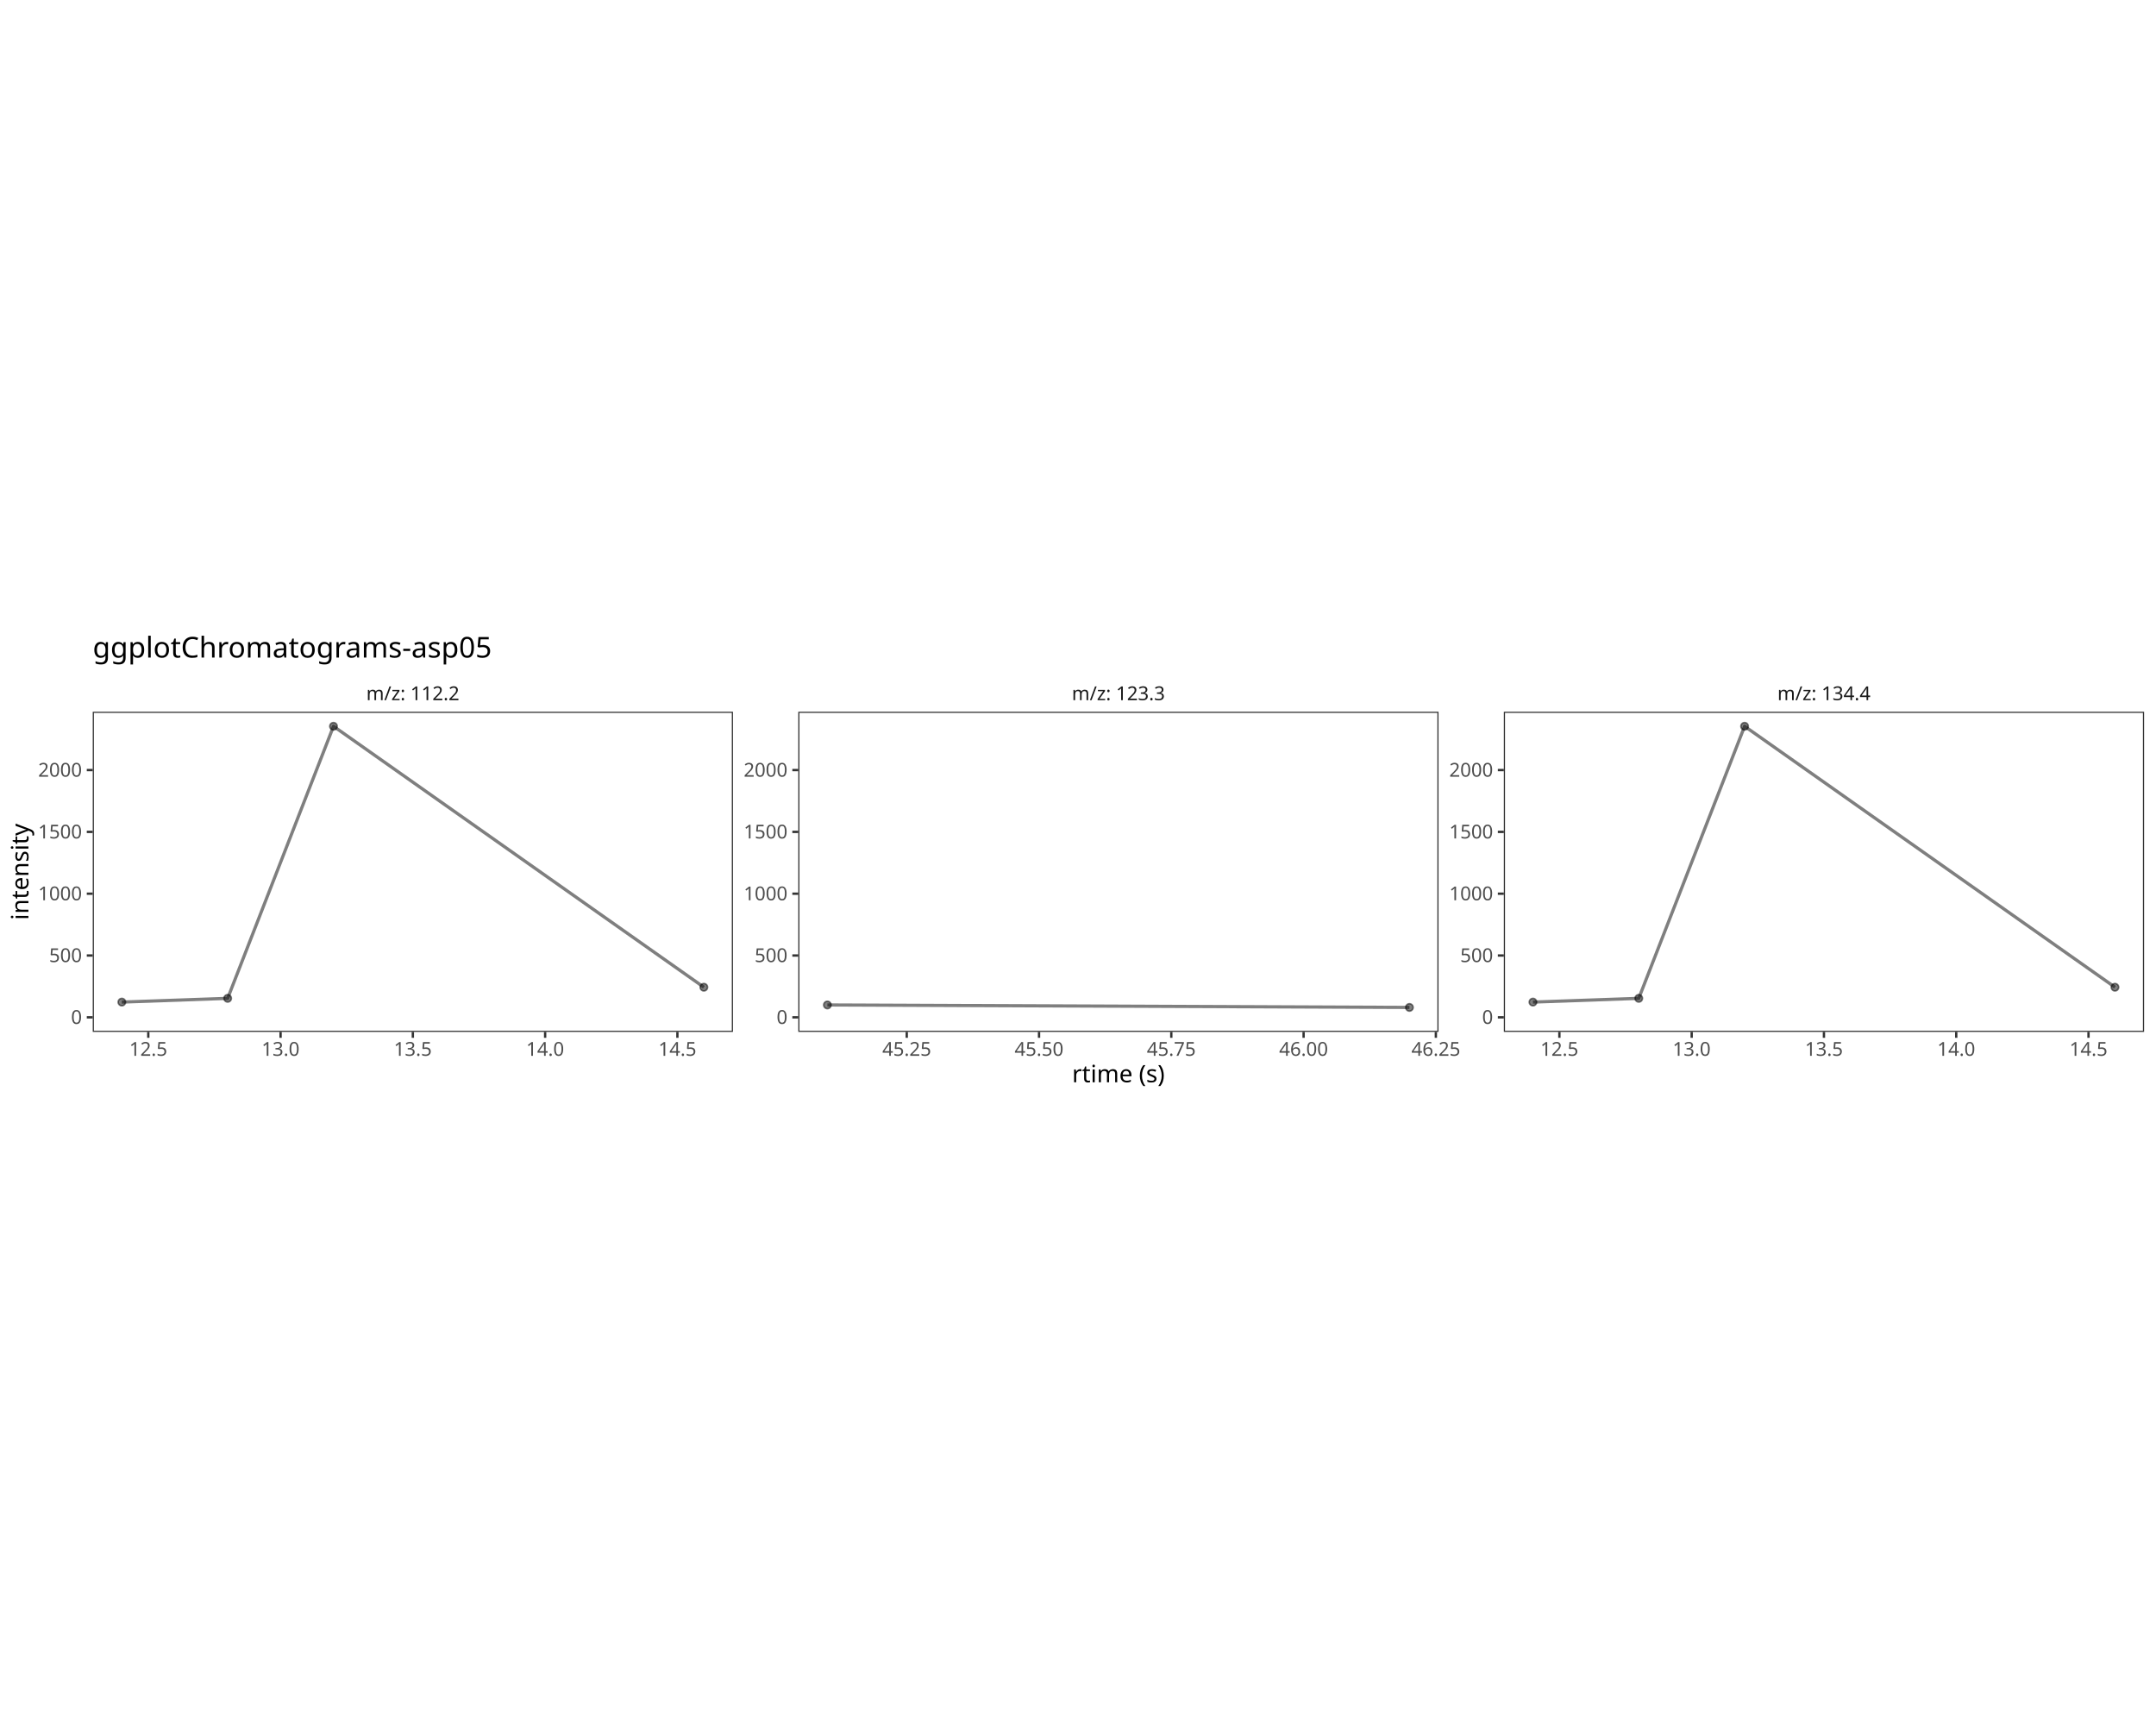
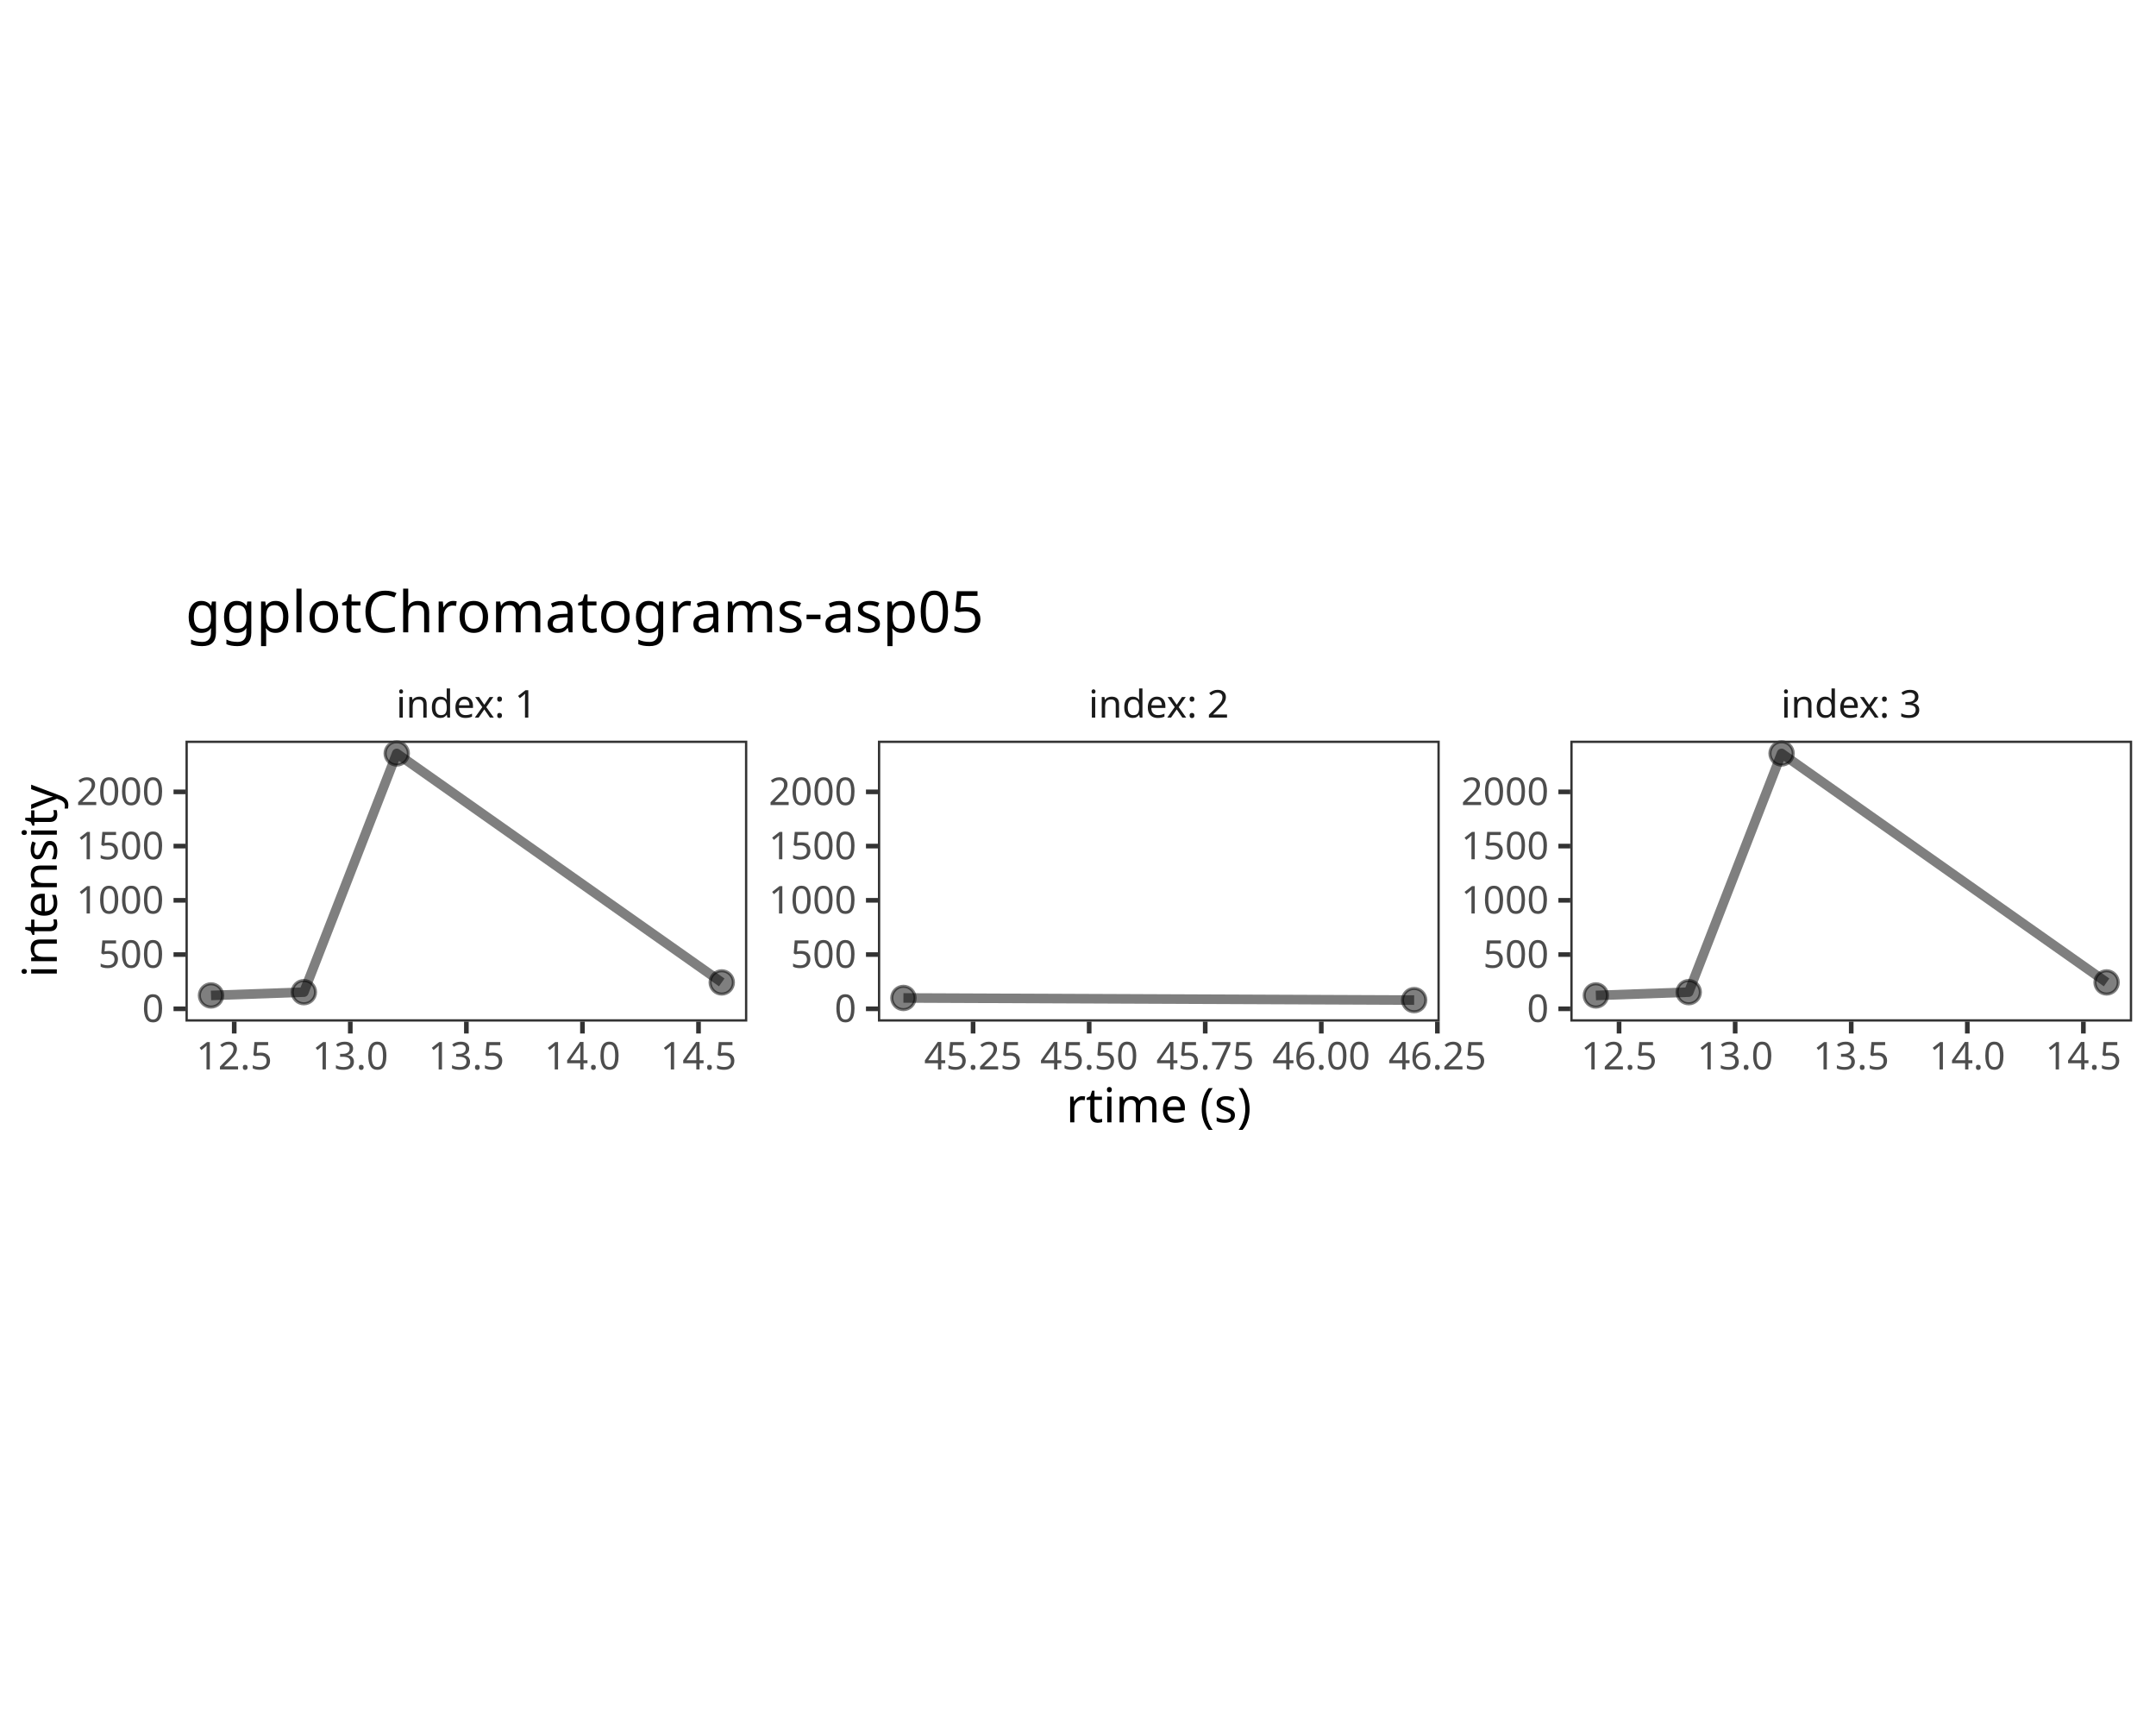
<svg xmlns="http://www.w3.org/2000/svg" class="svglite" data-engine-version="2.0" width="720.00pt" height="576.00pt" viewBox="0 0 720.00 576.00">
  <defs>
    <style type="text/css">
    .svglite line, .svglite polyline, .svglite polygon, .svglite path, .svglite rect, .svglite circle {
      fill: none;
      stroke: #000000;
      stroke-linecap: round;
      stroke-linejoin: round;
      stroke-miterlimit: 10.00;
    }
  </style>
  </defs>
  <rect width="100%" height="100%" style="stroke: none; fill: #FFFFFF;" />
  <defs>
    <clipPath id="cpMC4wMHw3MjAuMDB8MC4wMHw1NzYuMDA=">
      <rect x="0.00" y="0.00" width="720.00" height="576.00" />
    </clipPath>
  </defs>
  <g clip-path="url(#cpMC4wMHw3MjAuMDB8MC4wMHw1NzYuMDA=)">
</g>
  <defs>
-     <clipPath id="cpMC4wMHw3MjAuMDB8MjA4Ljk4fDM2Ny4wMg==">
-       <rect x="0.00" y="208.98" width="720.00" height="158.05" />
+     <clipPath id="cpMC4wMHw3MjAuMDB8MTg5Ljk1fDM4Ni4wNQ==">
+       <rect x="0" y="189.95" width="720.00" height="196.09" />
    </clipPath>
  </defs>
-   <g clip-path="url(#cpMC4wMHw3MjAuMDB8MjA4Ljk4fDM2Ny4wMg==)">
-     <rect x="-0" y="208.98" width="720.00" height="158.05" style="stroke-width: 0.78; stroke: #FFFFFF; fill: #FFFFFF;" />
+   <g clip-path="url(#cpMC4wMHw3MjAuMDB8MTg5Ljk1fDM4Ni4wNQ==)">
+     <rect x="0" y="189.95" width="720.00" height="196.09" style="stroke-width: 1.55; stroke: #FFFFFF; fill: #FFFFFF;" />
  </g>
  <g clip-path="url(#cpMC4wMHw3MjAuMDB8MC4wMHw1NzYuMDA=)">
</g>
  <defs>
-     <clipPath id="cpMzAuOTd8MjQ0Ljc4fDIzNy42NnwzNDQuNTY=">
-       <rect x="30.97" y="237.66" width="213.81" height="106.90" />
+     <clipPath id="cpNjEuOTR8MjQ5LjU2fDI0Ny4zMXwzNDEuMTI=">
+       <rect x="61.94" y="247.31" width="187.62" height="93.81" />
    </clipPath>
  </defs>
-   <g clip-path="url(#cpMzAuOTd8MjQ0Ljc4fDIzNy42NnwzNDQuNTY=)">
-     <rect x="30.97" y="237.66" width="213.81" height="106.90" style="stroke-width: 0.78; stroke: none; fill: #FFFFFF;" />
-     <polyline points="40.69,334.61 76.03,333.36 111.37,242.51 235.06,329.65 " style="stroke-width: 1.07; stroke: #000000; stroke-opacity: 0.50; stroke-linecap: butt;" />
-     <circle cx="40.69" cy="334.61" r="1.24" style="stroke-width: 0.52; stroke: #000000; stroke-opacity: 0.50; fill: #000000; fill-opacity: 0.50;" />
-     <circle cx="76.03" cy="333.36" r="1.24" style="stroke-width: 0.52; stroke: #000000; stroke-opacity: 0.50; fill: #000000; fill-opacity: 0.50;" />
-     <circle cx="111.37" cy="242.51" r="1.24" style="stroke-width: 0.52; stroke: #000000; stroke-opacity: 0.50; fill: #000000; fill-opacity: 0.50;" />
-     <circle cx="235.06" cy="329.65" r="1.24" style="stroke-width: 0.52; stroke: #000000; stroke-opacity: 0.50; fill: #000000; fill-opacity: 0.50;" />
-     <rect x="30.97" y="237.66" width="213.81" height="106.90" style="stroke-width: 0.78; stroke: #333333;" />
+   <g clip-path="url(#cpNjEuOTR8MjQ5LjU2fDI0Ny4zMXwzNDEuMTI=)">
+     <rect x="61.94" y="247.31" width="187.62" height="93.81" style="stroke-width: 1.55; stroke: none; fill: #FFFFFF;" />
+     <polyline points="70.47,332.39 101.48,331.29 132.49,251.58 241.03,328.04 " style="stroke-width: 3.20; stroke: #000000; stroke-opacity: 0.50; stroke-linecap: butt;" />
+     <circle cx="70.47" cy="332.39" r="3.90" style="stroke-width: 1.03; stroke: #000000; stroke-opacity: 0.50; fill: #000000; fill-opacity: 0.50;" />
+     <circle cx="101.48" cy="331.29" r="3.90" style="stroke-width: 1.03; stroke: #000000; stroke-opacity: 0.50; fill: #000000; fill-opacity: 0.50;" />
+     <circle cx="132.49" cy="251.58" r="3.90" style="stroke-width: 1.03; stroke: #000000; stroke-opacity: 0.50; fill: #000000; fill-opacity: 0.50;" />
+     <circle cx="241.03" cy="328.04" r="3.90" style="stroke-width: 1.03; stroke: #000000; stroke-opacity: 0.50; fill: #000000; fill-opacity: 0.50;" />
+     <rect x="61.94" y="247.31" width="187.62" height="93.81" style="stroke-width: 1.55; stroke: #333333;" />
  </g>
  <g clip-path="url(#cpMC4wMHw3MjAuMDB8MC4wMHw1NzYuMDA=)">
</g>
  <defs>
-     <clipPath id="cpMjY2LjU5fDQ4MC40MHwyMzcuNjZ8MzQ0LjU2">
-       <rect x="266.59" y="237.66" width="213.81" height="106.90" />
+     <clipPath id="cpMjkzLjE4fDQ4MC43OXwyNDcuMzF8MzQxLjEy">
+       <rect x="293.18" y="247.31" width="187.62" height="93.81" />
    </clipPath>
  </defs>
-   <g clip-path="url(#cpMjY2LjU5fDQ4MC40MHwyMzcuNjZ8MzQ0LjU2)">
-     <rect x="266.59" y="237.66" width="213.81" height="106.90" style="stroke-width: 0.78; stroke: none; fill: #FFFFFF;" />
-     <polyline points="276.31,335.57 470.68,336.39 " style="stroke-width: 1.07; stroke: #000000; stroke-opacity: 0.50; stroke-linecap: butt;" />
-     <circle cx="276.31" cy="335.57" r="1.24" style="stroke-width: 0.52; stroke: #000000; stroke-opacity: 0.50; fill: #000000; fill-opacity: 0.50;" />
-     <circle cx="470.68" cy="336.39" r="1.24" style="stroke-width: 0.52; stroke: #000000; stroke-opacity: 0.50; fill: #000000; fill-opacity: 0.50;" />
-     <rect x="266.59" y="237.66" width="213.81" height="106.90" style="stroke-width: 0.78; stroke: #333333;" />
+   <g clip-path="url(#cpMjkzLjE4fDQ4MC43OXwyNDcuMzF8MzQxLjEy)">
+     <rect x="293.18" y="247.31" width="187.62" height="93.81" style="stroke-width: 1.55; stroke: none; fill: #FFFFFF;" />
+     <polyline points="301.70,333.23 472.26,333.95 " style="stroke-width: 3.20; stroke: #000000; stroke-opacity: 0.50; stroke-linecap: butt;" />
+     <circle cx="301.70" cy="333.23" r="3.90" style="stroke-width: 1.03; stroke: #000000; stroke-opacity: 0.50; fill: #000000; fill-opacity: 0.50;" />
+     <circle cx="472.26" cy="333.95" r="3.90" style="stroke-width: 1.03; stroke: #000000; stroke-opacity: 0.50; fill: #000000; fill-opacity: 0.50;" />
+     <rect x="293.18" y="247.31" width="187.62" height="93.81" style="stroke-width: 1.55; stroke: #333333;" />
  </g>
  <g clip-path="url(#cpMC4wMHw3MjAuMDB8MC4wMHw1NzYuMDA=)">
</g>
  <defs>
-     <clipPath id="cpNTAyLjIxfDcxNi4wMXwyMzcuNjZ8MzQ0LjU2">
-       <rect x="502.21" y="237.66" width="213.81" height="106.90" />
+     <clipPath id="cpNTI0LjQxfDcxMi4wM3wyNDcuMzF8MzQxLjEy">
+       <rect x="524.41" y="247.31" width="187.62" height="93.81" />
    </clipPath>
  </defs>
-   <g clip-path="url(#cpNTAyLjIxfDcxNi4wMXwyMzcuNjZ8MzQ0LjU2)">
-     <rect x="502.21" y="237.66" width="213.81" height="106.90" style="stroke-width: 0.78; stroke: none; fill: #FFFFFF;" />
-     <polyline points="511.93,334.61 547.27,333.36 582.61,242.51 706.30,329.65 " style="stroke-width: 1.07; stroke: #000000; stroke-opacity: 0.50; stroke-linecap: butt;" />
-     <circle cx="511.93" cy="334.61" r="1.24" style="stroke-width: 0.52; stroke: #000000; stroke-opacity: 0.50; fill: #000000; fill-opacity: 0.50;" />
-     <circle cx="547.27" cy="333.36" r="1.24" style="stroke-width: 0.52; stroke: #000000; stroke-opacity: 0.50; fill: #000000; fill-opacity: 0.50;" />
-     <circle cx="582.61" cy="242.51" r="1.24" style="stroke-width: 0.52; stroke: #000000; stroke-opacity: 0.50; fill: #000000; fill-opacity: 0.50;" />
-     <circle cx="706.30" cy="329.65" r="1.24" style="stroke-width: 0.52; stroke: #000000; stroke-opacity: 0.50; fill: #000000; fill-opacity: 0.50;" />
-     <rect x="502.21" y="237.66" width="213.81" height="106.90" style="stroke-width: 0.78; stroke: #333333;" />
+   <g clip-path="url(#cpNTI0LjQxfDcxMi4wM3wyNDcuMzF8MzQxLjEy)">
+     <rect x="524.41" y="247.31" width="187.62" height="93.81" style="stroke-width: 1.55; stroke: none; fill: #FFFFFF;" />
+     <polyline points="532.94,332.39 563.95,331.29 594.96,251.58 703.50,328.04 " style="stroke-width: 3.20; stroke: #000000; stroke-opacity: 0.50; stroke-linecap: butt;" />
+     <circle cx="532.94" cy="332.39" r="3.90" style="stroke-width: 1.03; stroke: #000000; stroke-opacity: 0.50; fill: #000000; fill-opacity: 0.50;" />
+     <circle cx="563.95" cy="331.29" r="3.90" style="stroke-width: 1.03; stroke: #000000; stroke-opacity: 0.50; fill: #000000; fill-opacity: 0.50;" />
+     <circle cx="594.96" cy="251.58" r="3.90" style="stroke-width: 1.03; stroke: #000000; stroke-opacity: 0.50; fill: #000000; fill-opacity: 0.50;" />
+     <circle cx="703.50" cy="328.04" r="3.90" style="stroke-width: 1.03; stroke: #000000; stroke-opacity: 0.50; fill: #000000; fill-opacity: 0.50;" />
+     <rect x="524.41" y="247.31" width="187.62" height="93.81" style="stroke-width: 1.55; stroke: #333333;" />
  </g>
  <g clip-path="url(#cpMC4wMHw3MjAuMDB8MC4wMHw1NzYuMDA=)">
</g>
  <defs>
-     <clipPath id="cpMzAuOTd8MjQ0Ljc4fDIyNS41NXwyMzcuNjY=">
-       <rect x="30.97" y="225.55" width="213.81" height="12.11" />
+     <clipPath id="cpNjEuOTR8MjQ5LjU2fDIyMy4wOXwyNDcuMzE=">
+       <rect x="61.94" y="223.09" width="187.62" height="24.22" />
    </clipPath>
  </defs>
-   <g clip-path="url(#cpMzAuOTd8MjQ0Ljc4fDIyNS41NXwyMzcuNjY=)">
-     <text x="137.87" y="233.80" text-anchor="middle" style="font-size: 6.40px; fill: #1A1A1A; font-family: sans;" textLength="29.89px" lengthAdjust="spacingAndGlyphs">m/z: 112.2</text>
+   <g clip-path="url(#cpNjEuOTR8MjQ5LjU2fDIyMy4wOXwyNDcuMzE=)">
+     <text x="155.75" y="239.61" text-anchor="middle" style="font-size: 12.80px; fill: #1A1A1A; font-family: sans;" textLength="44.84px" lengthAdjust="spacingAndGlyphs">index: 1</text>
  </g>
  <g clip-path="url(#cpMC4wMHw3MjAuMDB8MC4wMHw1NzYuMDA=)">
</g>
  <defs>
-     <clipPath id="cpMjY2LjU5fDQ4MC40MHwyMjUuNTV8MjM3LjY2">
-       <rect x="266.59" y="225.55" width="213.81" height="12.11" />
+     <clipPath id="cpMjkzLjE4fDQ4MC43OXwyMjMuMDl8MjQ3LjMx">
+       <rect x="293.18" y="223.09" width="187.62" height="24.22" />
    </clipPath>
  </defs>
-   <g clip-path="url(#cpMjY2LjU5fDQ4MC40MHwyMjUuNTV8MjM3LjY2)">
-     <text x="373.49" y="233.80" text-anchor="middle" style="font-size: 6.40px; fill: #1A1A1A; font-family: sans;" textLength="29.89px" lengthAdjust="spacingAndGlyphs">m/z: 123.3</text>
+   <g clip-path="url(#cpMjkzLjE4fDQ4MC43OXwyMjMuMDl8MjQ3LjMx)">
+     <text x="386.98" y="239.61" text-anchor="middle" style="font-size: 12.80px; fill: #1A1A1A; font-family: sans;" textLength="44.84px" lengthAdjust="spacingAndGlyphs">index: 2</text>
  </g>
  <g clip-path="url(#cpMC4wMHw3MjAuMDB8MC4wMHw1NzYuMDA=)">
</g>
  <defs>
-     <clipPath id="cpNTAyLjIxfDcxNi4wMXwyMjUuNTV8MjM3LjY2">
-       <rect x="502.21" y="225.55" width="213.81" height="12.11" />
+     <clipPath id="cpNTI0LjQxfDcxMi4wM3wyMjMuMDl8MjQ3LjMx">
+       <rect x="524.41" y="223.09" width="187.62" height="24.22" />
    </clipPath>
  </defs>
-   <g clip-path="url(#cpNTAyLjIxfDcxNi4wMXwyMjUuNTV8MjM3LjY2)">
-     <text x="609.11" y="233.80" text-anchor="middle" style="font-size: 6.40px; fill: #1A1A1A; font-family: sans;" textLength="29.89px" lengthAdjust="spacingAndGlyphs">m/z: 134.4</text>
+   <g clip-path="url(#cpNTI0LjQxfDcxMi4wM3wyMjMuMDl8MjQ3LjMx)">
+     <text x="618.22" y="239.61" text-anchor="middle" style="font-size: 12.80px; fill: #1A1A1A; font-family: sans;" textLength="44.84px" lengthAdjust="spacingAndGlyphs">index: 3</text>
  </g>
  <g clip-path="url(#cpMC4wMHw3MjAuMDB8MC4wMHw1NzYuMDA=)">
-     <polyline points="49.52,346.55 49.52,344.56 " style="stroke-width: 0.78; stroke: #333333; stroke-linecap: butt;" />
-     <polyline points="93.70,346.55 93.70,344.56 " style="stroke-width: 0.78; stroke: #333333; stroke-linecap: butt;" />
-     <polyline points="137.87,346.55 137.87,344.56 " style="stroke-width: 0.78; stroke: #333333; stroke-linecap: butt;" />
-     <polyline points="182.05,346.55 182.05,344.56 " style="stroke-width: 0.78; stroke: #333333; stroke-linecap: butt;" />
-     <polyline points="226.22,346.55 226.22,344.56 " style="stroke-width: 0.78; stroke: #333333; stroke-linecap: butt;" />
-     <text x="49.52" y="352.55" text-anchor="middle" style="font-size: 6.40px; fill: #4D4D4D; font-family: sans;" textLength="12.46px" lengthAdjust="spacingAndGlyphs">12.5</text>
-     <text x="93.70" y="352.55" text-anchor="middle" style="font-size: 6.40px; fill: #4D4D4D; font-family: sans;" textLength="12.46px" lengthAdjust="spacingAndGlyphs">13.0</text>
-     <text x="137.87" y="352.55" text-anchor="middle" style="font-size: 6.40px; fill: #4D4D4D; font-family: sans;" textLength="12.46px" lengthAdjust="spacingAndGlyphs">13.5</text>
-     <text x="182.05" y="352.55" text-anchor="middle" style="font-size: 6.40px; fill: #4D4D4D; font-family: sans;" textLength="12.46px" lengthAdjust="spacingAndGlyphs">14.0</text>
-     <text x="226.22" y="352.55" text-anchor="middle" style="font-size: 6.40px; fill: #4D4D4D; font-family: sans;" textLength="12.46px" lengthAdjust="spacingAndGlyphs">14.5</text>
-     <polyline points="302.81,346.55 302.81,344.56 " style="stroke-width: 0.78; stroke: #333333; stroke-linecap: butt;" />
-     <polyline points="346.99,346.55 346.99,344.56 " style="stroke-width: 0.78; stroke: #333333; stroke-linecap: butt;" />
-     <polyline points="391.16,346.55 391.16,344.56 " style="stroke-width: 0.78; stroke: #333333; stroke-linecap: butt;" />
-     <polyline points="435.34,346.55 435.34,344.56 " style="stroke-width: 0.78; stroke: #333333; stroke-linecap: butt;" />
-     <polyline points="479.51,346.55 479.51,344.56 " style="stroke-width: 0.78; stroke: #333333; stroke-linecap: butt;" />
-     <text x="302.81" y="352.55" text-anchor="middle" style="font-size: 6.40px; fill: #4D4D4D; font-family: sans;" textLength="16.02px" lengthAdjust="spacingAndGlyphs">45.25</text>
-     <text x="346.99" y="352.55" text-anchor="middle" style="font-size: 6.40px; fill: #4D4D4D; font-family: sans;" textLength="16.02px" lengthAdjust="spacingAndGlyphs">45.50</text>
-     <text x="391.16" y="352.55" text-anchor="middle" style="font-size: 6.40px; fill: #4D4D4D; font-family: sans;" textLength="16.02px" lengthAdjust="spacingAndGlyphs">45.75</text>
-     <text x="435.34" y="352.55" text-anchor="middle" style="font-size: 6.40px; fill: #4D4D4D; font-family: sans;" textLength="16.02px" lengthAdjust="spacingAndGlyphs">46.00</text>
-     <text x="479.51" y="352.55" text-anchor="middle" style="font-size: 6.40px; fill: #4D4D4D; font-family: sans;" textLength="16.02px" lengthAdjust="spacingAndGlyphs">46.25</text>
-     <polyline points="520.76,346.55 520.76,344.56 " style="stroke-width: 0.78; stroke: #333333; stroke-linecap: butt;" />
-     <polyline points="564.94,346.55 564.94,344.56 " style="stroke-width: 0.78; stroke: #333333; stroke-linecap: butt;" />
-     <polyline points="609.11,346.55 609.11,344.56 " style="stroke-width: 0.78; stroke: #333333; stroke-linecap: butt;" />
-     <polyline points="653.29,346.55 653.29,344.56 " style="stroke-width: 0.78; stroke: #333333; stroke-linecap: butt;" />
-     <polyline points="697.46,346.55 697.46,344.56 " style="stroke-width: 0.78; stroke: #333333; stroke-linecap: butt;" />
-     <text x="520.76" y="352.55" text-anchor="middle" style="font-size: 6.40px; fill: #4D4D4D; font-family: sans;" textLength="12.46px" lengthAdjust="spacingAndGlyphs">12.5</text>
-     <text x="564.94" y="352.55" text-anchor="middle" style="font-size: 6.40px; fill: #4D4D4D; font-family: sans;" textLength="12.46px" lengthAdjust="spacingAndGlyphs">13.0</text>
-     <text x="609.11" y="352.55" text-anchor="middle" style="font-size: 6.40px; fill: #4D4D4D; font-family: sans;" textLength="12.46px" lengthAdjust="spacingAndGlyphs">13.5</text>
-     <text x="653.29" y="352.55" text-anchor="middle" style="font-size: 6.40px; fill: #4D4D4D; font-family: sans;" textLength="12.46px" lengthAdjust="spacingAndGlyphs">14.0</text>
-     <text x="697.46" y="352.55" text-anchor="middle" style="font-size: 6.40px; fill: #4D4D4D; font-family: sans;" textLength="12.46px" lengthAdjust="spacingAndGlyphs">14.5</text>
-     <text x="498.62" y="341.90" text-anchor="end" style="font-size: 6.40px; fill: #4D4D4D; font-family: sans;" textLength="3.56px" lengthAdjust="spacingAndGlyphs">0</text>
-     <text x="498.62" y="321.26" text-anchor="end" style="font-size: 6.40px; fill: #4D4D4D; font-family: sans;" textLength="10.68px" lengthAdjust="spacingAndGlyphs">500</text>
-     <text x="498.62" y="300.62" text-anchor="end" style="font-size: 6.40px; fill: #4D4D4D; font-family: sans;" textLength="14.24px" lengthAdjust="spacingAndGlyphs">1000</text>
-     <text x="498.62" y="279.98" text-anchor="end" style="font-size: 6.40px; fill: #4D4D4D; font-family: sans;" textLength="14.24px" lengthAdjust="spacingAndGlyphs">1500</text>
-     <text x="498.62" y="259.34" text-anchor="end" style="font-size: 6.40px; fill: #4D4D4D; font-family: sans;" textLength="14.24px" lengthAdjust="spacingAndGlyphs">2000</text>
-     <polyline points="500.21,339.70 502.21,339.70 " style="stroke-width: 0.78; stroke: #333333; stroke-linecap: butt;" />
-     <polyline points="500.21,319.06 502.21,319.06 " style="stroke-width: 0.78; stroke: #333333; stroke-linecap: butt;" />
-     <polyline points="500.21,298.42 502.21,298.42 " style="stroke-width: 0.78; stroke: #333333; stroke-linecap: butt;" />
-     <polyline points="500.21,277.78 502.21,277.78 " style="stroke-width: 0.78; stroke: #333333; stroke-linecap: butt;" />
-     <polyline points="500.21,257.14 502.21,257.14 " style="stroke-width: 0.78; stroke: #333333; stroke-linecap: butt;" />
-     <text x="263.00" y="341.90" text-anchor="end" style="font-size: 6.40px; fill: #4D4D4D; font-family: sans;" textLength="3.56px" lengthAdjust="spacingAndGlyphs">0</text>
-     <text x="263.00" y="321.26" text-anchor="end" style="font-size: 6.40px; fill: #4D4D4D; font-family: sans;" textLength="10.68px" lengthAdjust="spacingAndGlyphs">500</text>
-     <text x="263.00" y="300.62" text-anchor="end" style="font-size: 6.40px; fill: #4D4D4D; font-family: sans;" textLength="14.24px" lengthAdjust="spacingAndGlyphs">1000</text>
-     <text x="263.00" y="279.98" text-anchor="end" style="font-size: 6.40px; fill: #4D4D4D; font-family: sans;" textLength="14.24px" lengthAdjust="spacingAndGlyphs">1500</text>
-     <text x="263.00" y="259.34" text-anchor="end" style="font-size: 6.40px; fill: #4D4D4D; font-family: sans;" textLength="14.24px" lengthAdjust="spacingAndGlyphs">2000</text>
-     <polyline points="264.60,339.70 266.59,339.70 " style="stroke-width: 0.78; stroke: #333333; stroke-linecap: butt;" />
-     <polyline points="264.60,319.06 266.59,319.06 " style="stroke-width: 0.78; stroke: #333333; stroke-linecap: butt;" />
-     <polyline points="264.60,298.42 266.59,298.42 " style="stroke-width: 0.78; stroke: #333333; stroke-linecap: butt;" />
-     <polyline points="264.60,277.78 266.59,277.78 " style="stroke-width: 0.78; stroke: #333333; stroke-linecap: butt;" />
-     <polyline points="264.60,257.14 266.59,257.14 " style="stroke-width: 0.78; stroke: #333333; stroke-linecap: butt;" />
-     <text x="27.38" y="341.90" text-anchor="end" style="font-size: 6.40px; fill: #4D4D4D; font-family: sans;" textLength="3.56px" lengthAdjust="spacingAndGlyphs">0</text>
-     <text x="27.38" y="321.26" text-anchor="end" style="font-size: 6.40px; fill: #4D4D4D; font-family: sans;" textLength="10.68px" lengthAdjust="spacingAndGlyphs">500</text>
-     <text x="27.38" y="300.62" text-anchor="end" style="font-size: 6.40px; fill: #4D4D4D; font-family: sans;" textLength="14.24px" lengthAdjust="spacingAndGlyphs">1000</text>
-     <text x="27.38" y="279.98" text-anchor="end" style="font-size: 6.40px; fill: #4D4D4D; font-family: sans;" textLength="14.24px" lengthAdjust="spacingAndGlyphs">1500</text>
-     <text x="27.38" y="259.34" text-anchor="end" style="font-size: 6.40px; fill: #4D4D4D; font-family: sans;" textLength="14.24px" lengthAdjust="spacingAndGlyphs">2000</text>
-     <polyline points="28.98,339.70 30.97,339.70 " style="stroke-width: 0.78; stroke: #333333; stroke-linecap: butt;" />
-     <polyline points="28.98,319.06 30.97,319.06 " style="stroke-width: 0.78; stroke: #333333; stroke-linecap: butt;" />
-     <polyline points="28.98,298.42 30.97,298.42 " style="stroke-width: 0.78; stroke: #333333; stroke-linecap: butt;" />
-     <polyline points="28.98,277.78 30.97,277.78 " style="stroke-width: 0.78; stroke: #333333; stroke-linecap: butt;" />
-     <polyline points="28.98,257.14 30.97,257.14 " style="stroke-width: 0.78; stroke: #333333; stroke-linecap: butt;" />
-     <text x="373.49" y="361.38" text-anchor="middle" style="font-size: 8.00px; font-family: sans;" textLength="29.33px" lengthAdjust="spacingAndGlyphs">rtime (s)</text>
-     <text transform="translate(9.49,291.11) rotate(-90)" text-anchor="middle" style="font-size: 8.00px; font-family: sans;" textLength="29.35px" lengthAdjust="spacingAndGlyphs">intensity</text>
-     <text x="30.97" y="219.57" style="font-size: 9.60px; font-family: sans;" textLength="124.35px" lengthAdjust="spacingAndGlyphs">ggplotChromatograms-asp05</text>
+     <polyline points="78.22,345.10 78.22,341.12 " style="stroke-width: 1.55; stroke: #333333; stroke-linecap: butt;" />
+     <polyline points="116.98,345.10 116.98,341.12 " style="stroke-width: 1.55; stroke: #333333; stroke-linecap: butt;" />
+     <polyline points="155.75,345.10 155.75,341.12 " style="stroke-width: 1.55; stroke: #333333; stroke-linecap: butt;" />
+     <polyline points="194.51,345.10 194.51,341.12 " style="stroke-width: 1.55; stroke: #333333; stroke-linecap: butt;" />
+     <polyline points="233.27,345.10 233.27,341.12 " style="stroke-width: 1.55; stroke: #333333; stroke-linecap: butt;" />
+     <text x="78.22" y="357.10" text-anchor="middle" style="font-size: 12.80px; fill: #4D4D4D; font-family: sans;" textLength="24.91px" lengthAdjust="spacingAndGlyphs">12.5</text>
+     <text x="116.98" y="357.10" text-anchor="middle" style="font-size: 12.80px; fill: #4D4D4D; font-family: sans;" textLength="24.91px" lengthAdjust="spacingAndGlyphs">13.0</text>
+     <text x="155.75" y="357.10" text-anchor="middle" style="font-size: 12.80px; fill: #4D4D4D; font-family: sans;" textLength="24.91px" lengthAdjust="spacingAndGlyphs">13.5</text>
+     <text x="194.51" y="357.10" text-anchor="middle" style="font-size: 12.80px; fill: #4D4D4D; font-family: sans;" textLength="24.91px" lengthAdjust="spacingAndGlyphs">14.0</text>
+     <text x="233.27" y="357.10" text-anchor="middle" style="font-size: 12.80px; fill: #4D4D4D; font-family: sans;" textLength="24.91px" lengthAdjust="spacingAndGlyphs">14.5</text>
+     <polyline points="324.96,345.10 324.96,341.12 " style="stroke-width: 1.55; stroke: #333333; stroke-linecap: butt;" />
+     <polyline points="363.73,345.10 363.73,341.12 " style="stroke-width: 1.55; stroke: #333333; stroke-linecap: butt;" />
+     <polyline points="402.49,345.10 402.49,341.12 " style="stroke-width: 1.55; stroke: #333333; stroke-linecap: butt;" />
+     <polyline points="441.25,345.10 441.25,341.12 " style="stroke-width: 1.55; stroke: #333333; stroke-linecap: butt;" />
+     <polyline points="480.02,345.10 480.02,341.12 " style="stroke-width: 1.55; stroke: #333333; stroke-linecap: butt;" />
+     <text x="324.96" y="357.10" text-anchor="middle" style="font-size: 12.80px; fill: #4D4D4D; font-family: sans;" textLength="32.03px" lengthAdjust="spacingAndGlyphs">45.25</text>
+     <text x="363.73" y="357.10" text-anchor="middle" style="font-size: 12.80px; fill: #4D4D4D; font-family: sans;" textLength="32.03px" lengthAdjust="spacingAndGlyphs">45.50</text>
+     <text x="402.49" y="357.10" text-anchor="middle" style="font-size: 12.80px; fill: #4D4D4D; font-family: sans;" textLength="32.03px" lengthAdjust="spacingAndGlyphs">45.75</text>
+     <text x="441.25" y="357.10" text-anchor="middle" style="font-size: 12.80px; fill: #4D4D4D; font-family: sans;" textLength="32.03px" lengthAdjust="spacingAndGlyphs">46.00</text>
+     <text x="480.02" y="357.10" text-anchor="middle" style="font-size: 12.80px; fill: #4D4D4D; font-family: sans;" textLength="32.03px" lengthAdjust="spacingAndGlyphs">46.25</text>
+     <polyline points="540.69,345.10 540.69,341.12 " style="stroke-width: 1.55; stroke: #333333; stroke-linecap: butt;" />
+     <polyline points="579.46,345.10 579.46,341.12 " style="stroke-width: 1.55; stroke: #333333; stroke-linecap: butt;" />
+     <polyline points="618.22,345.10 618.22,341.12 " style="stroke-width: 1.55; stroke: #333333; stroke-linecap: butt;" />
+     <polyline points="656.99,345.10 656.99,341.12 " style="stroke-width: 1.55; stroke: #333333; stroke-linecap: butt;" />
+     <polyline points="695.75,345.10 695.75,341.12 " style="stroke-width: 1.55; stroke: #333333; stroke-linecap: butt;" />
+     <text x="540.69" y="357.10" text-anchor="middle" style="font-size: 12.80px; fill: #4D4D4D; font-family: sans;" textLength="24.91px" lengthAdjust="spacingAndGlyphs">12.5</text>
+     <text x="579.46" y="357.10" text-anchor="middle" style="font-size: 12.80px; fill: #4D4D4D; font-family: sans;" textLength="24.91px" lengthAdjust="spacingAndGlyphs">13.0</text>
+     <text x="618.22" y="357.10" text-anchor="middle" style="font-size: 12.80px; fill: #4D4D4D; font-family: sans;" textLength="24.91px" lengthAdjust="spacingAndGlyphs">13.5</text>
+     <text x="656.99" y="357.10" text-anchor="middle" style="font-size: 12.80px; fill: #4D4D4D; font-family: sans;" textLength="24.91px" lengthAdjust="spacingAndGlyphs">14.0</text>
+     <text x="695.75" y="357.10" text-anchor="middle" style="font-size: 12.80px; fill: #4D4D4D; font-family: sans;" textLength="24.91px" lengthAdjust="spacingAndGlyphs">14.5</text>
+     <text x="517.24" y="341.26" text-anchor="end" style="font-size: 12.80px; fill: #4D4D4D; font-family: sans;" textLength="7.12px" lengthAdjust="spacingAndGlyphs">0</text>
+     <text x="517.24" y="323.15" text-anchor="end" style="font-size: 12.80px; fill: #4D4D4D; font-family: sans;" textLength="21.36px" lengthAdjust="spacingAndGlyphs">500</text>
+     <text x="517.24" y="305.04" text-anchor="end" style="font-size: 12.80px; fill: #4D4D4D; font-family: sans;" textLength="28.48px" lengthAdjust="spacingAndGlyphs">1000</text>
+     <text x="517.24" y="286.93" text-anchor="end" style="font-size: 12.80px; fill: #4D4D4D; font-family: sans;" textLength="28.48px" lengthAdjust="spacingAndGlyphs">1500</text>
+     <text x="517.24" y="268.81" text-anchor="end" style="font-size: 12.80px; fill: #4D4D4D; font-family: sans;" textLength="28.48px" lengthAdjust="spacingAndGlyphs">2000</text>
+     <polyline points="520.43,336.86 524.41,336.86 " style="stroke-width: 1.55; stroke: #333333; stroke-linecap: butt;" />
+     <polyline points="520.43,318.74 524.41,318.74 " style="stroke-width: 1.55; stroke: #333333; stroke-linecap: butt;" />
+     <polyline points="520.43,300.63 524.41,300.63 " style="stroke-width: 1.55; stroke: #333333; stroke-linecap: butt;" />
+     <polyline points="520.43,282.52 524.41,282.52 " style="stroke-width: 1.55; stroke: #333333; stroke-linecap: butt;" />
+     <polyline points="520.43,264.41 524.41,264.41 " style="stroke-width: 1.55; stroke: #333333; stroke-linecap: butt;" />
+     <text x="286.00" y="341.26" text-anchor="end" style="font-size: 12.80px; fill: #4D4D4D; font-family: sans;" textLength="7.12px" lengthAdjust="spacingAndGlyphs">0</text>
+     <text x="286.00" y="323.15" text-anchor="end" style="font-size: 12.80px; fill: #4D4D4D; font-family: sans;" textLength="21.36px" lengthAdjust="spacingAndGlyphs">500</text>
+     <text x="286.00" y="305.04" text-anchor="end" style="font-size: 12.80px; fill: #4D4D4D; font-family: sans;" textLength="28.48px" lengthAdjust="spacingAndGlyphs">1000</text>
+     <text x="286.00" y="286.93" text-anchor="end" style="font-size: 12.80px; fill: #4D4D4D; font-family: sans;" textLength="28.48px" lengthAdjust="spacingAndGlyphs">1500</text>
+     <text x="286.00" y="268.81" text-anchor="end" style="font-size: 12.80px; fill: #4D4D4D; font-family: sans;" textLength="28.48px" lengthAdjust="spacingAndGlyphs">2000</text>
+     <polyline points="289.19,336.86 293.18,336.86 " style="stroke-width: 1.55; stroke: #333333; stroke-linecap: butt;" />
+     <polyline points="289.19,318.74 293.18,318.74 " style="stroke-width: 1.55; stroke: #333333; stroke-linecap: butt;" />
+     <polyline points="289.19,300.63 293.18,300.63 " style="stroke-width: 1.55; stroke: #333333; stroke-linecap: butt;" />
+     <polyline points="289.19,282.52 293.18,282.52 " style="stroke-width: 1.55; stroke: #333333; stroke-linecap: butt;" />
+     <polyline points="289.19,264.41 293.18,264.41 " style="stroke-width: 1.55; stroke: #333333; stroke-linecap: butt;" />
+     <text x="54.77" y="341.26" text-anchor="end" style="font-size: 12.80px; fill: #4D4D4D; font-family: sans;" textLength="7.12px" lengthAdjust="spacingAndGlyphs">0</text>
+     <text x="54.77" y="323.15" text-anchor="end" style="font-size: 12.80px; fill: #4D4D4D; font-family: sans;" textLength="21.36px" lengthAdjust="spacingAndGlyphs">500</text>
+     <text x="54.77" y="305.04" text-anchor="end" style="font-size: 12.80px; fill: #4D4D4D; font-family: sans;" textLength="28.48px" lengthAdjust="spacingAndGlyphs">1000</text>
+     <text x="54.77" y="286.93" text-anchor="end" style="font-size: 12.80px; fill: #4D4D4D; font-family: sans;" textLength="28.48px" lengthAdjust="spacingAndGlyphs">1500</text>
+     <text x="54.77" y="268.81" text-anchor="end" style="font-size: 12.80px; fill: #4D4D4D; font-family: sans;" textLength="28.48px" lengthAdjust="spacingAndGlyphs">2000</text>
+     <polyline points="57.95,336.86 61.94,336.86 " style="stroke-width: 1.55; stroke: #333333; stroke-linecap: butt;" />
+     <polyline points="57.95,318.74 61.94,318.74 " style="stroke-width: 1.55; stroke: #333333; stroke-linecap: butt;" />
+     <polyline points="57.95,300.63 61.94,300.63 " style="stroke-width: 1.55; stroke: #333333; stroke-linecap: butt;" />
+     <polyline points="57.95,282.52 61.94,282.52 " style="stroke-width: 1.55; stroke: #333333; stroke-linecap: butt;" />
+     <polyline points="57.95,264.41 61.94,264.41 " style="stroke-width: 1.55; stroke: #333333; stroke-linecap: butt;" />
+     <text x="386.98" y="374.76" text-anchor="middle" style="font-size: 16.00px; font-family: sans;" textLength="58.67px" lengthAdjust="spacingAndGlyphs">rtime (s)</text>
+     <text transform="translate(18.98,294.22) rotate(-90)" text-anchor="middle" style="font-size: 16.00px; font-family: sans;" textLength="58.70px" lengthAdjust="spacingAndGlyphs">intensity</text>
+     <text x="61.94" y="211.14" style="font-size: 19.20px; font-family: sans;" textLength="248.71px" lengthAdjust="spacingAndGlyphs">ggplotChromatograms-asp05</text>
  </g>
</svg>
